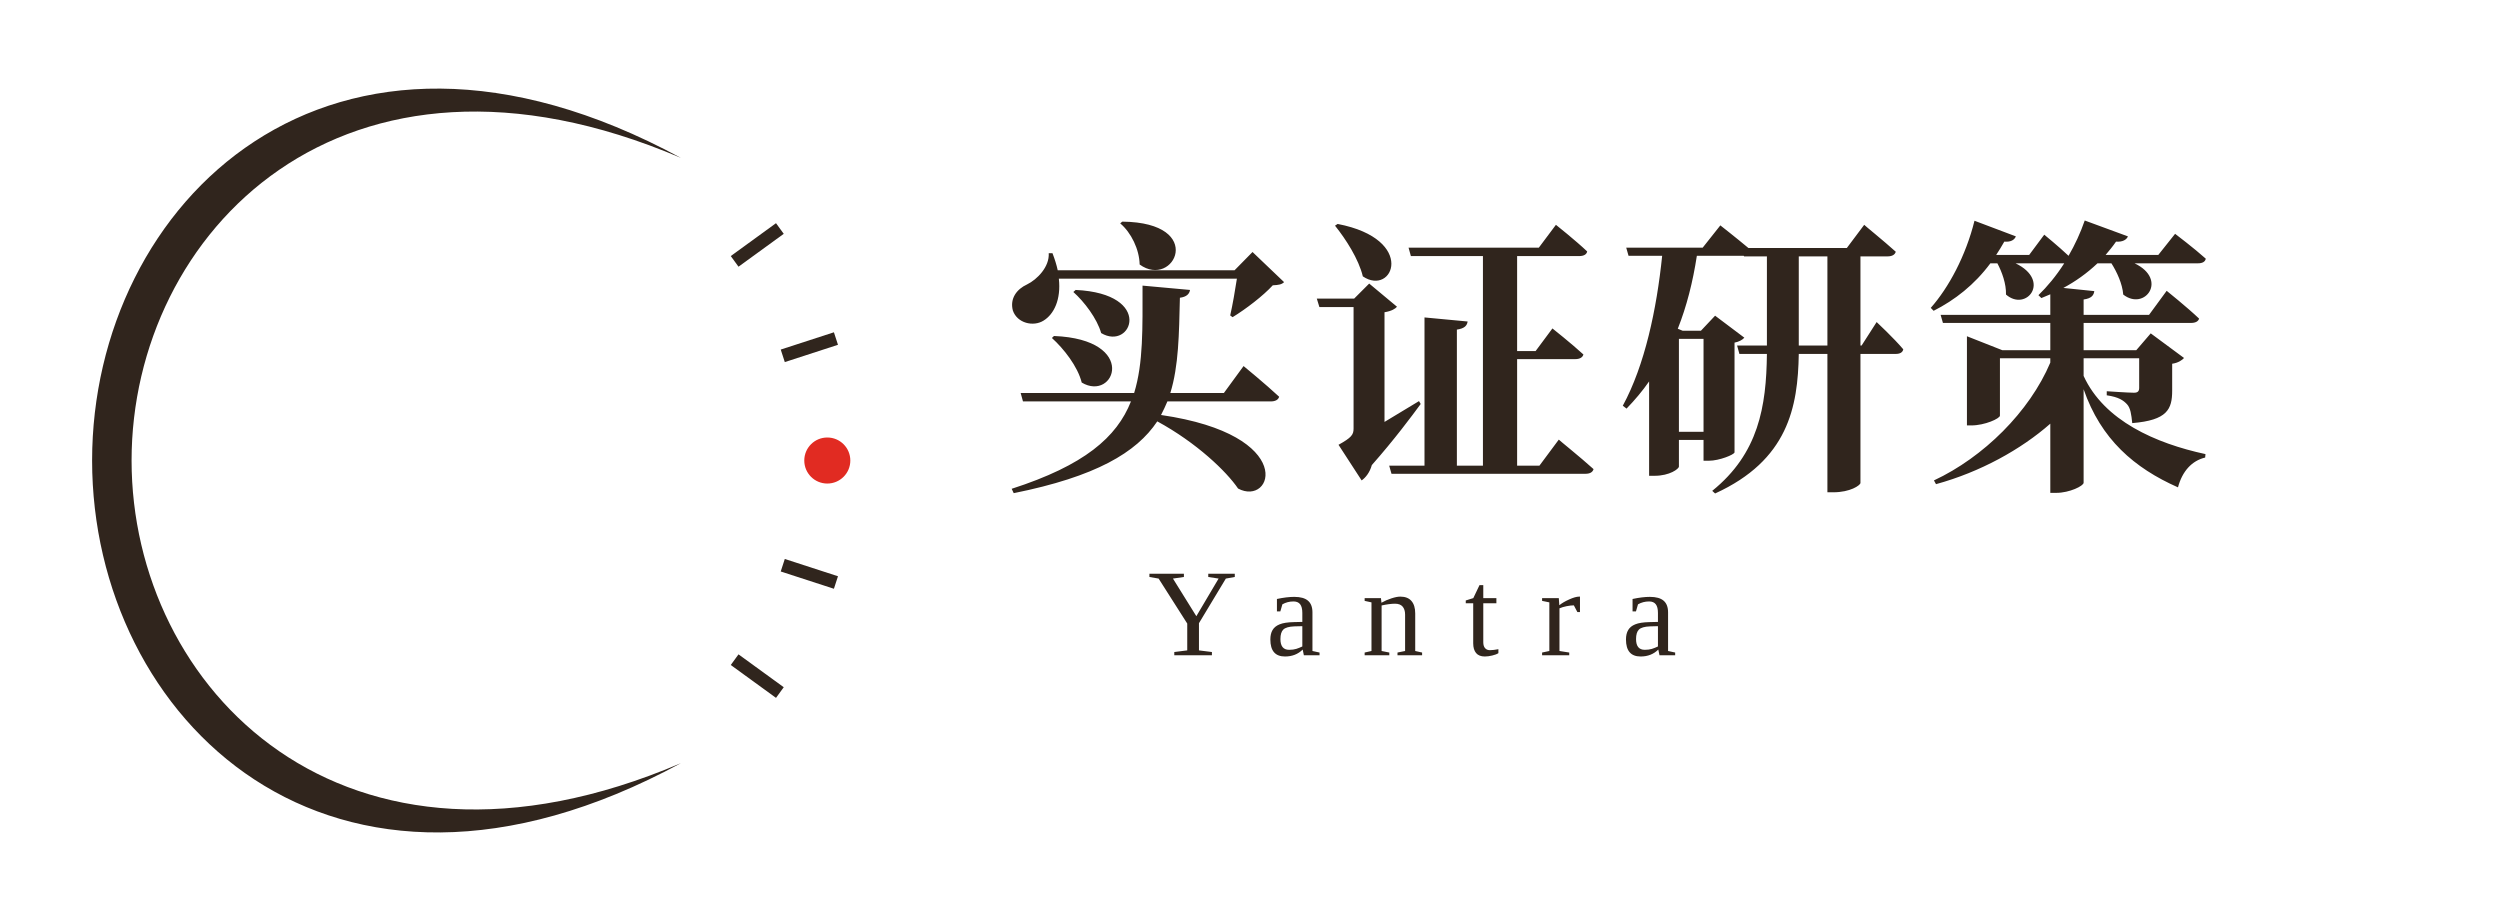
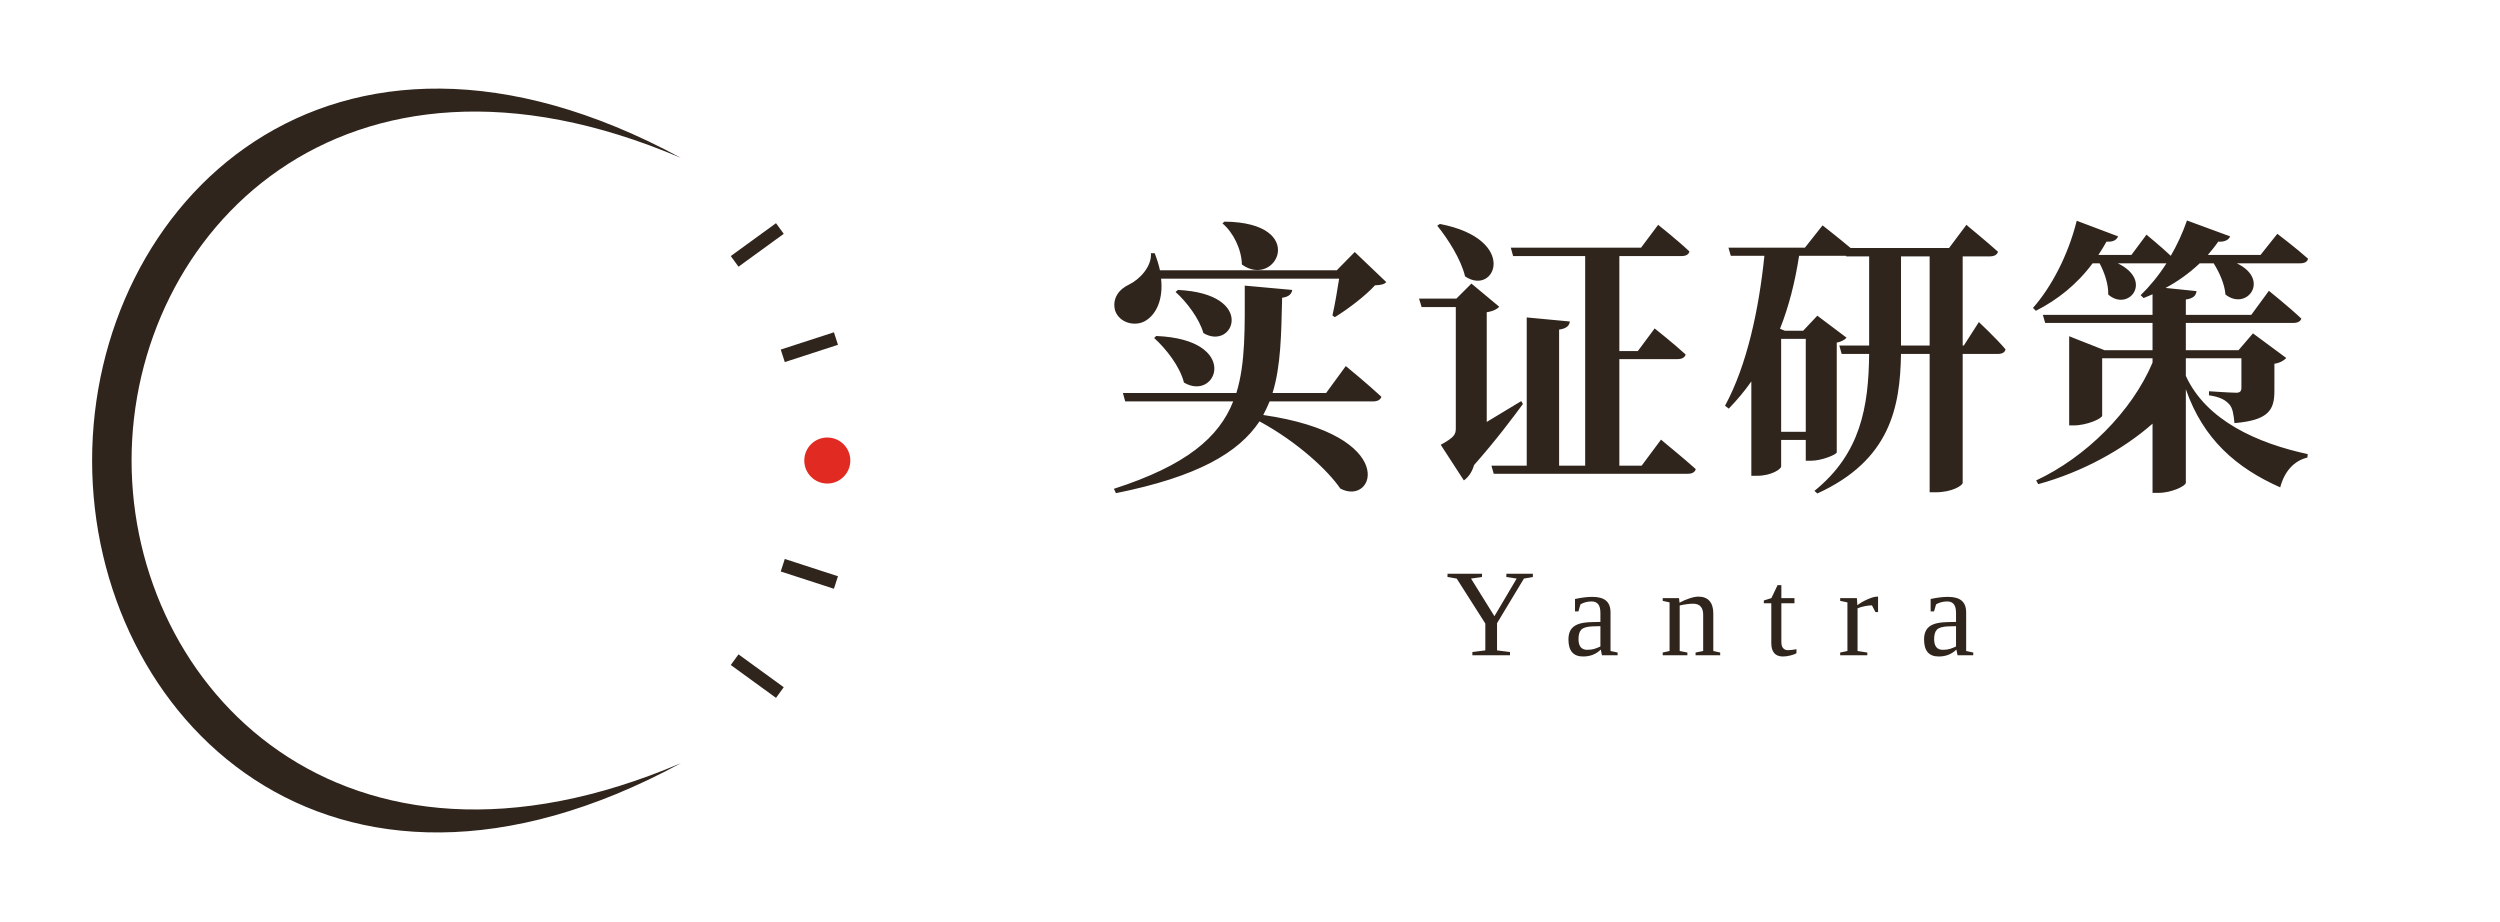
<svg xmlns="http://www.w3.org/2000/svg" width="760" height="280" viewBox="0 0 760 280" role="img">
  <path d="M 207 48 C 100 -10 28 62 28 140 C 28 218 100 290 207 232 C 104 276 40 209 40 140 C 40 71 104 4 207 48 Z" fill="#30251D" />
  <path d="M223.329 79.458 L237.082 69.466" stroke="#30251D" stroke-width="4" />
  <path d="M237.959 108.171 L254.127 102.918" stroke="#30251D" stroke-width="4" />
  <path d="M237.959 171.829 L254.127 177.082" stroke="#30251D" stroke-width="4" />
  <path d="M223.329 200.542 L237.082 210.534" stroke="#30251D" stroke-width="4" />
  <circle cx="251.5" cy="140" r="7" fill="#E12B22" />
-   <text x="305" y="142" fill="#30251D" font-family="Songti SC, Songti TC, Noto Serif CJK SC, serif" font-size="88" font-weight="600" letter-spacing="5.28">实证研策</text>
-   <text x="349.0" y="199.2" fill="#30251D" font-family="Times New Roman, serif" font-size="37.84" letter-spacing="12.32">Yantra</text>
+   <text x="520" text-anchor="middle" y="142" fill="#30251D" font-family="Songti SC, Songti TC, Noto Serif CJK SC, serif" font-size="88" font-weight="600" letter-spacing="5.28">实证研策</text>
+   <text x="520" text-anchor="middle" y="199.2" fill="#30251D" font-family="Times New Roman, serif" font-size="37.84" letter-spacing="12.32">Yantra</text>
</svg>
